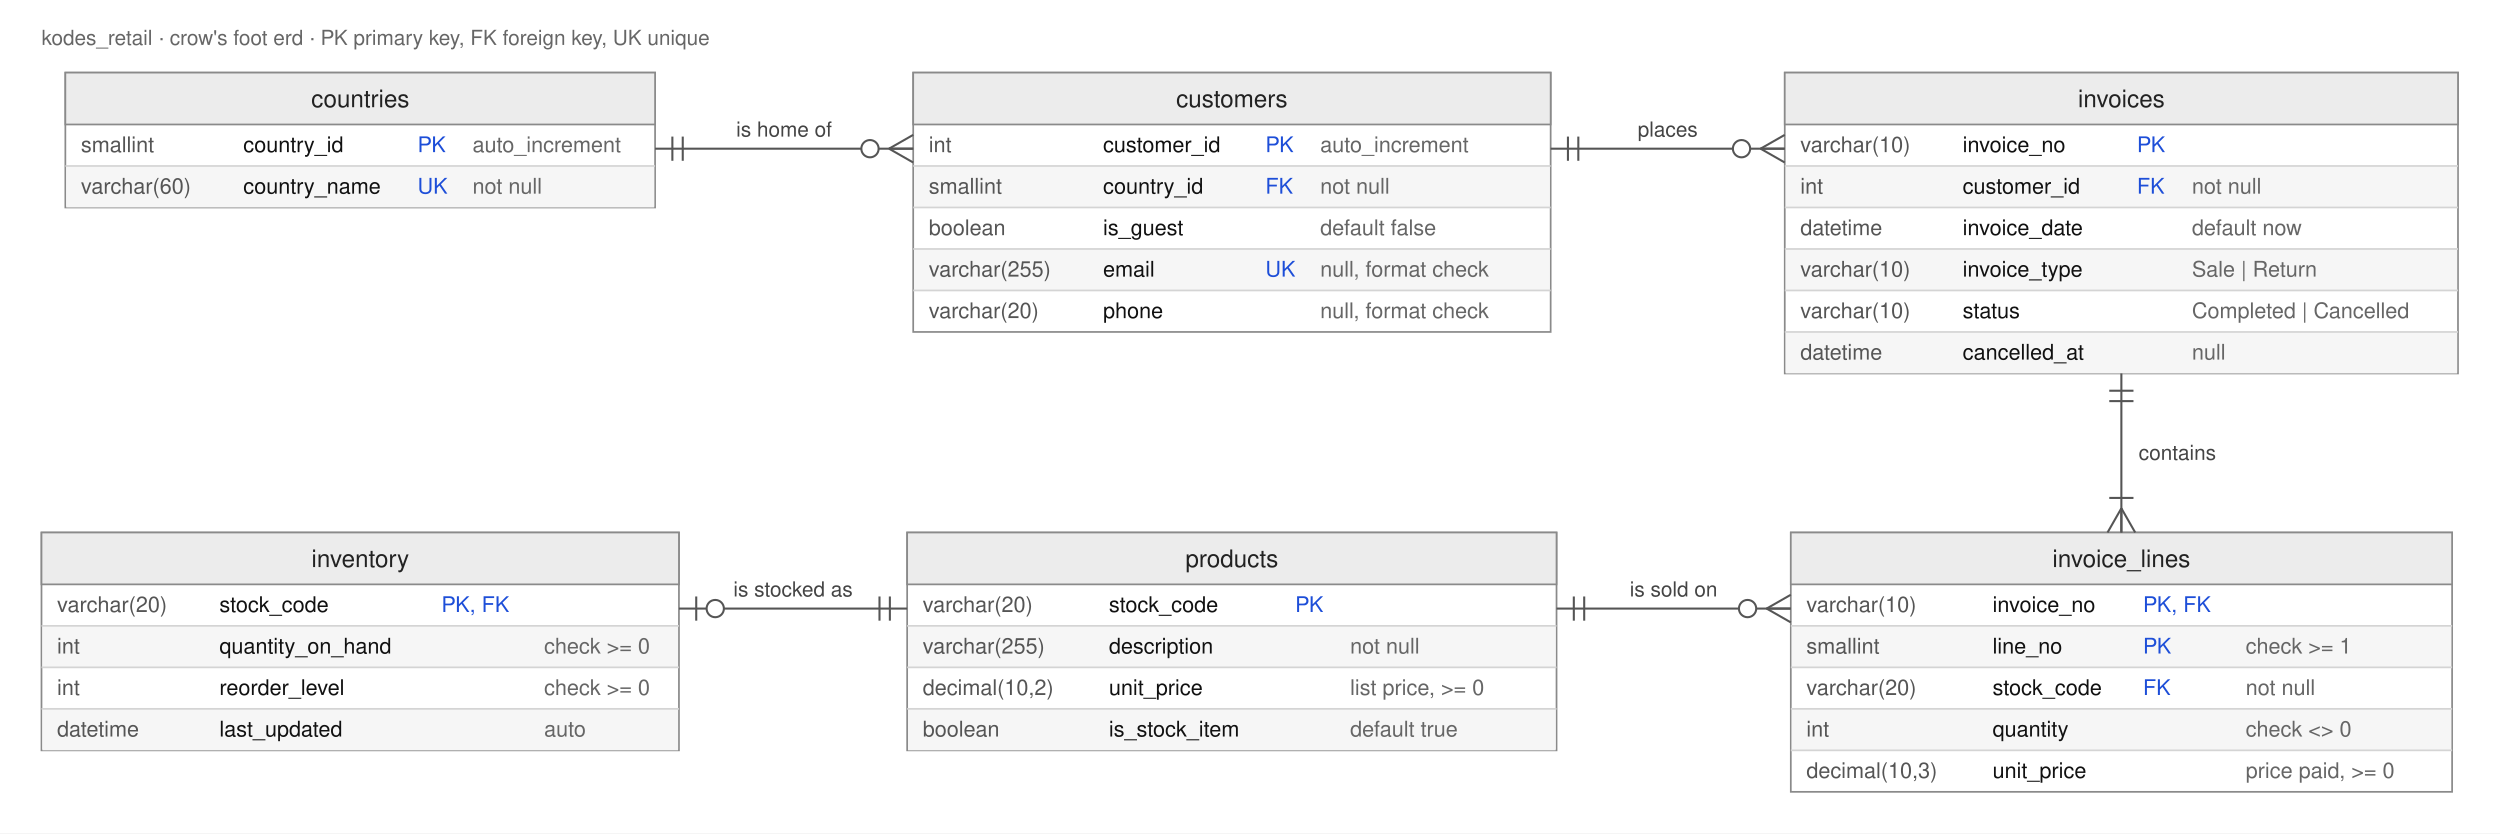
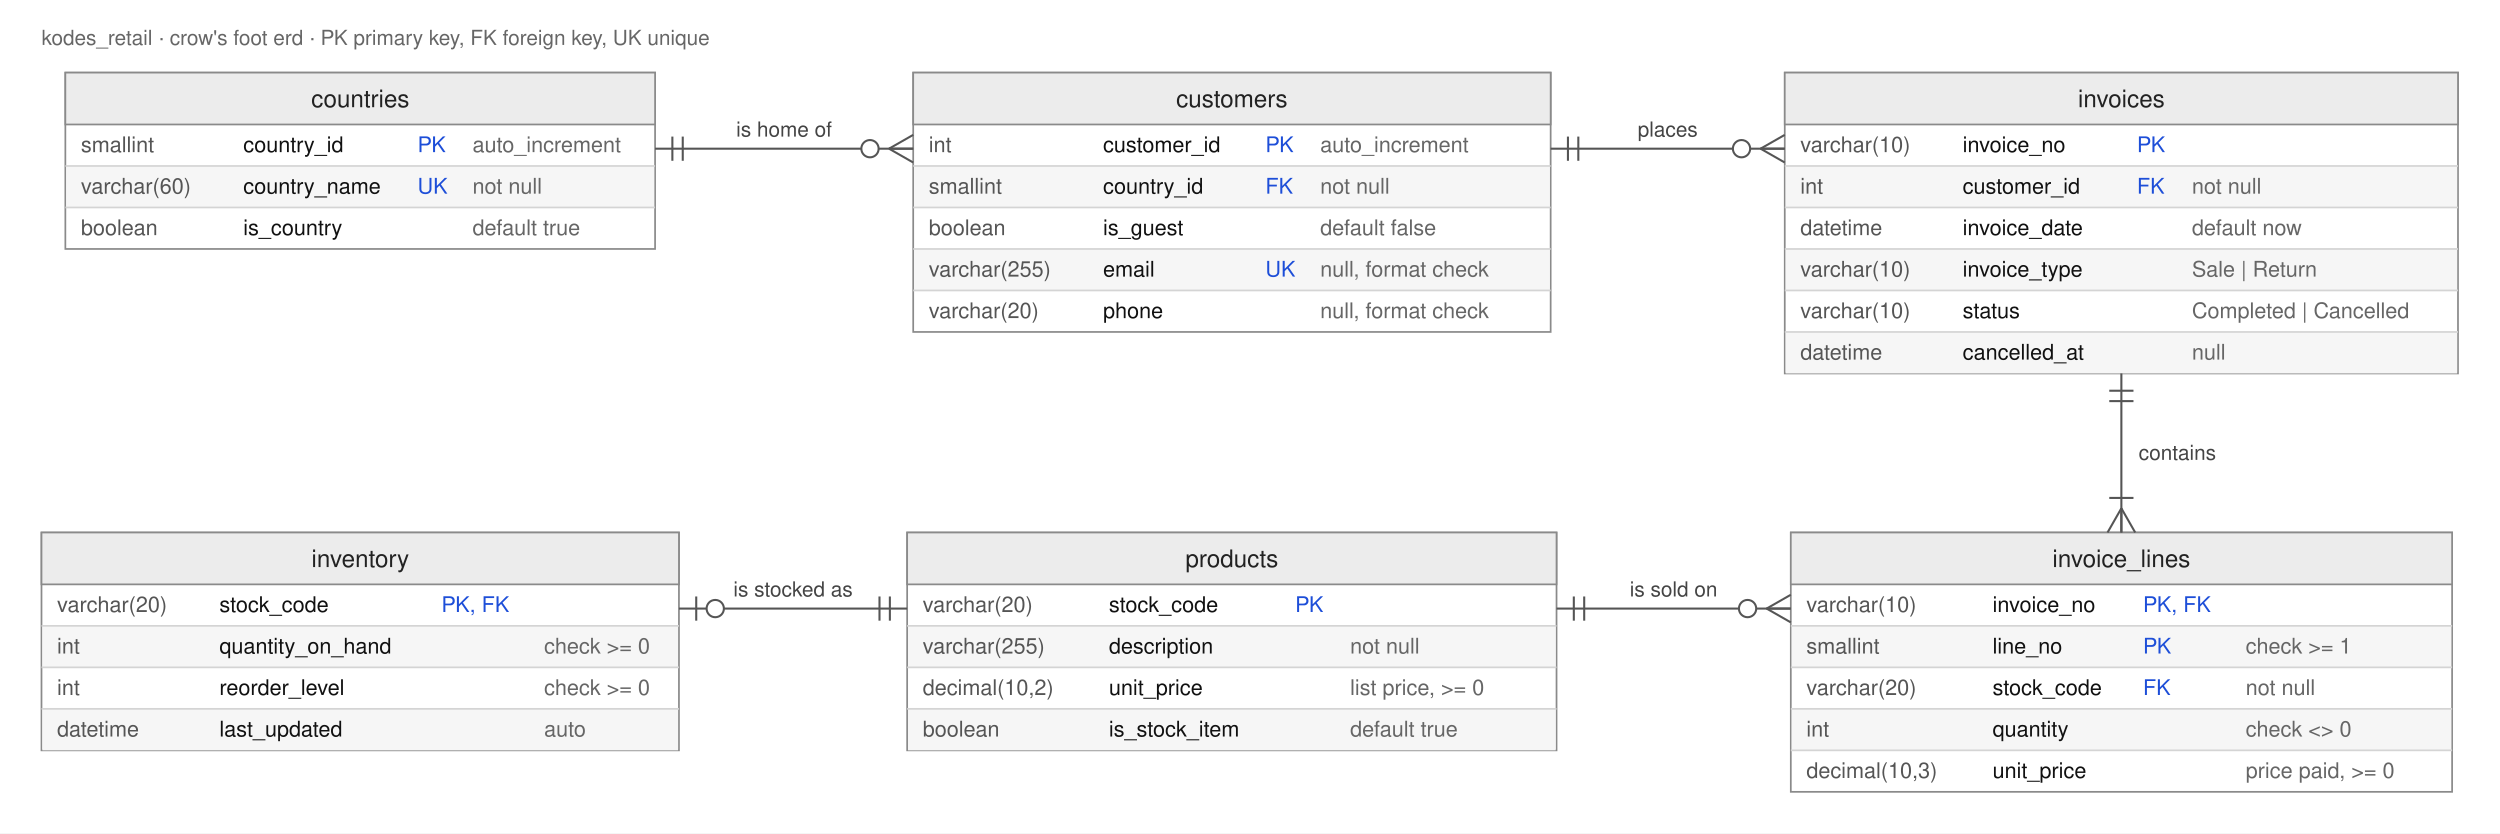
<svg xmlns="http://www.w3.org/2000/svg" width="1446" height="482" viewBox="0 0 1446 482" font-family="Helvetica, Arial, sans-serif" font-size="12.5">
  <style>.h{font-size:14px;fill:#222}.t{fill:#555}.n{fill:#111}.k{fill:#1d4ed8}.o{fill:#666}.l{fill:#444;font-size:12px}.b{fill:#fff;stroke:#8a8a8a}.hd{fill:#ececec;stroke:#8a8a8a}.s{fill:#f6f6f6}.g{stroke:#d4d4d4}.r{stroke:#555;stroke-width:1.2;fill:none}</style>
  <rect width="1446" height="482" fill="#fff" />
-   <rect class="b" x="37.8" y="42" width="341.1" height="78" />
+   <rect class="b" x="37.8" y="42" width="341.1" height="102" />
  <rect class="hd" x="37.8" y="42" width="341.1" height="30" />
  <text class="h" x="208.4" y="62" text-anchor="middle">countries</text>
  <text class="t" x="46.8" y="88">smallint</text>
  <text class="n" x="140.7" y="88">country_id</text>
  <text class="k" x="241.5" y="88">PK</text>
  <text class="o" x="273.3" y="88">auto_increment</text>
  <rect class="s" x="38.3" y="96" width="340.1" height="24" />
  <line class="g" x1="37.8" y1="96" x2="378.9" y2="96" />
  <text class="t" x="46.8" y="112">varchar(60)</text>
  <text class="n" x="140.7" y="112">country_name</text>
  <text class="k" x="241.5" y="112">UK</text>
  <text class="o" x="273.3" y="112">not null</text>
+   <line class="g" x1="37.8" y1="120" x2="378.9" y2="120" />
+   <text class="t" x="46.8" y="136">boolean</text>
+   <text class="n" x="140.7" y="136">is_country</text>
+   <text class="o" x="273.3" y="136">default true</text>
  <rect class="b" x="528.2" y="42" width="368.7" height="150" />
  <rect class="hd" x="528.2" y="42" width="368.7" height="30" />
  <text class="h" x="712.5" y="62" text-anchor="middle">customers</text>
  <text class="t" x="537.2" y="88">int</text>
  <text class="n" x="638" y="88">customer_id</text>
  <text class="k" x="731.9" y="88">PK</text>
  <text class="o" x="763.6" y="88">auto_increment</text>
  <rect class="s" x="528.7" y="96" width="367.7" height="24" />
  <line class="g" x1="528.2" y1="96" x2="896.9" y2="96" />
  <text class="t" x="537.2" y="112">smallint</text>
  <text class="n" x="638" y="112">country_id</text>
  <text class="k" x="731.9" y="112">FK</text>
  <text class="o" x="763.6" y="112">not null</text>
  <line class="g" x1="528.2" y1="120" x2="896.9" y2="120" />
  <text class="t" x="537.2" y="136">boolean</text>
  <text class="n" x="638" y="136">is_guest</text>
  <text class="o" x="763.6" y="136">default false</text>
  <rect class="s" x="528.7" y="144" width="367.7" height="24" />
  <line class="g" x1="528.2" y1="144" x2="896.9" y2="144" />
  <text class="t" x="537.2" y="160">varchar(255)</text>
  <text class="n" x="638" y="160">email</text>
  <text class="k" x="731.9" y="160">UK</text>
  <text class="o" x="763.6" y="160">null, format check</text>
  <line class="g" x1="528.2" y1="168" x2="896.9" y2="168" />
  <text class="t" x="537.2" y="184">varchar(20)</text>
  <text class="n" x="638" y="184">phone</text>
  <text class="o" x="763.6" y="184">null, format check</text>
  <rect class="b" x="1032.3" y="42" width="389.4" height="174" />
  <rect class="hd" x="1032.3" y="42" width="389.4" height="30" />
  <text class="h" x="1227" y="62" text-anchor="middle">invoices</text>
  <text class="t" x="1041.3" y="88">varchar(10)</text>
  <text class="n" x="1135.2" y="88">invoice_no</text>
  <text class="k" x="1236" y="88">PK</text>
  <rect class="s" x="1032.8" y="96" width="388.4" height="24" />
  <line class="g" x1="1032.3" y1="96" x2="1421.7" y2="96" />
  <text class="t" x="1041.3" y="112">int</text>
  <text class="n" x="1135.2" y="112">customer_id</text>
  <text class="k" x="1236" y="112">FK</text>
  <text class="o" x="1267.8" y="112">not null</text>
  <line class="g" x1="1032.3" y1="120" x2="1421.7" y2="120" />
  <text class="t" x="1041.3" y="136">datetime</text>
  <text class="n" x="1135.2" y="136">invoice_date</text>
  <text class="o" x="1267.8" y="136">default now</text>
  <rect class="s" x="1032.8" y="144" width="388.4" height="24" />
  <line class="g" x1="1032.3" y1="144" x2="1421.7" y2="144" />
  <text class="t" x="1041.3" y="160">varchar(10)</text>
  <text class="n" x="1135.2" y="160">invoice_type</text>
  <text class="o" x="1267.8" y="160">Sale | Return</text>
  <line class="g" x1="1032.3" y1="168" x2="1421.7" y2="168" />
  <text class="t" x="1041.3" y="184">varchar(10)</text>
  <text class="n" x="1135.2" y="184">status</text>
  <text class="o" x="1267.8" y="184">Completed | Cancelled</text>
  <rect class="s" x="1032.8" y="192" width="388.4" height="24" />
  <line class="g" x1="1032.3" y1="192" x2="1421.7" y2="192" />
  <text class="t" x="1041.3" y="208">datetime</text>
  <text class="n" x="1135.2" y="208">cancelled_at</text>
  <text class="o" x="1267.8" y="208">null</text>
  <rect class="b" x="24" y="308" width="368.7" height="126" />
  <rect class="hd" x="24" y="308" width="368.7" height="30" />
  <text class="h" x="208.4" y="328" text-anchor="middle">inventory</text>
  <text class="t" x="33" y="354">varchar(20)</text>
  <text class="n" x="126.9" y="354">stock_code</text>
  <text class="k" x="255.3" y="354">PK, FK</text>
  <rect class="s" x="24.5" y="362" width="367.7" height="24" />
  <line class="g" x1="24" y1="362" x2="392.7" y2="362" />
  <text class="t" x="33" y="378">int</text>
  <text class="n" x="126.9" y="378">quantity_on_hand</text>
  <text class="o" x="314.7" y="378">check &gt;= 0</text>
  <line class="g" x1="24" y1="386" x2="392.7" y2="386" />
  <text class="t" x="33" y="402">int</text>
  <text class="n" x="126.9" y="402">reorder_level</text>
  <text class="o" x="314.7" y="402">check &gt;= 0</text>
  <rect class="s" x="24.5" y="410" width="367.7" height="24" />
  <line class="g" x1="24" y1="410" x2="392.7" y2="410" />
  <text class="t" x="33" y="426">datetime</text>
  <text class="n" x="126.9" y="426">last_updated</text>
  <text class="o" x="314.7" y="426">auto</text>
  <rect class="b" x="524.7" y="308" width="375.6" height="126" />
  <rect class="hd" x="524.7" y="308" width="375.6" height="30" />
  <text class="h" x="712.5" y="328" text-anchor="middle">products</text>
  <text class="t" x="533.7" y="354">varchar(20)</text>
  <text class="n" x="641.4" y="354">stock_code</text>
  <text class="k" x="749.1" y="354">PK</text>
  <rect class="s" x="525.2" y="362" width="374.6" height="24" />
  <line class="g" x1="524.7" y1="362" x2="900.3" y2="362" />
  <text class="t" x="533.7" y="378">varchar(255)</text>
  <text class="n" x="641.4" y="378">description</text>
  <text class="o" x="780.9" y="378">not null</text>
  <line class="g" x1="524.7" y1="386" x2="900.3" y2="386" />
  <text class="t" x="533.7" y="402">decimal(10,2)</text>
  <text class="n" x="641.4" y="402">unit_price</text>
  <text class="o" x="780.9" y="402">list price, &gt;= 0</text>
  <rect class="s" x="525.2" y="410" width="374.6" height="24" />
  <line class="g" x1="524.7" y1="410" x2="900.3" y2="410" />
  <text class="t" x="533.7" y="426">boolean</text>
  <text class="n" x="641.4" y="426">is_stock_item</text>
  <text class="o" x="780.9" y="426">default true</text>
  <rect class="b" x="1035.8" y="308" width="382.5" height="150" />
  <rect class="hd" x="1035.8" y="308" width="382.5" height="30" />
  <text class="h" x="1227" y="328" text-anchor="middle">invoice_lines</text>
  <text class="t" x="1044.8" y="354">varchar(10)</text>
  <text class="n" x="1152.5" y="354">invoice_no</text>
  <text class="k" x="1239.5" y="354">PK, FK</text>
  <rect class="s" x="1036.3" y="362" width="381.5" height="24" />
  <line class="g" x1="1035.8" y1="362" x2="1418.3" y2="362" />
  <text class="t" x="1044.8" y="378">smallint</text>
  <text class="n" x="1152.5" y="378">line_no</text>
  <text class="k" x="1239.5" y="378">PK</text>
  <text class="o" x="1298.9" y="378">check &gt;= 1</text>
  <line class="g" x1="1035.8" y1="386" x2="1418.3" y2="386" />
  <text class="t" x="1044.8" y="402">varchar(20)</text>
  <text class="n" x="1152.5" y="402">stock_code</text>
  <text class="k" x="1239.5" y="402">FK</text>
  <text class="o" x="1298.9" y="402">not null</text>
  <rect class="s" x="1036.3" y="410" width="381.5" height="24" />
  <line class="g" x1="1035.8" y1="410" x2="1418.3" y2="410" />
  <text class="t" x="1044.8" y="426">int</text>
  <text class="n" x="1152.5" y="426">quantity</text>
  <text class="o" x="1298.9" y="426">check &lt;&gt; 0</text>
  <line class="g" x1="1035.8" y1="434" x2="1418.3" y2="434" />
  <text class="t" x="1044.8" y="450">decimal(10,3)</text>
  <text class="n" x="1152.5" y="450">unit_price</text>
  <text class="o" x="1298.9" y="450">price paid, &gt;= 0</text>
  <line class="r" x1="378.9" y1="86" x2="528.2" y2="86" />
  <line class="r" x1="388.9" y1="93" x2="388.9" y2="79" />
  <line class="r" x1="394.9" y1="93" x2="394.9" y2="79" />
  <line class="r" x1="514.2" y1="86" x2="528.2" y2="94" />
  <line class="r" x1="514.2" y1="86" x2="528.2" y2="86" />
  <line class="r" x1="514.2" y1="86" x2="528.2" y2="78" />
  <circle cx="503.2" cy="86" r="5" fill="#fff" stroke="#555" stroke-width="1.2" />
  <text class="l" x="453.5" y="79" text-anchor="middle">is home of</text>
  <line class="r" x1="896.9" y1="86" x2="1032.3" y2="86" />
  <line class="r" x1="906.9" y1="93" x2="906.9" y2="79" />
  <line class="r" x1="912.9" y1="93" x2="912.9" y2="79" />
  <line class="r" x1="1018.3" y1="86" x2="1032.3" y2="94" />
  <line class="r" x1="1018.3" y1="86" x2="1032.3" y2="86" />
  <line class="r" x1="1018.3" y1="86" x2="1032.3" y2="78" />
  <circle cx="1007.3" cy="86" r="5" fill="#fff" stroke="#555" stroke-width="1.2" />
  <text class="l" x="964.6" y="79" text-anchor="middle">places</text>
  <line class="r" x1="1227" y1="216" x2="1227" y2="308" />
  <line class="r" x1="1220" y1="226" x2="1234" y2="226" />
  <line class="r" x1="1220" y1="232" x2="1234" y2="232" />
  <line class="r" x1="1227" y1="294" x2="1219" y2="308" />
  <line class="r" x1="1227" y1="294" x2="1227" y2="308" />
  <line class="r" x1="1227" y1="294" x2="1235" y2="308" />
  <line class="r" x1="1234" y1="288" x2="1220" y2="288" />
  <text class="l" x="1237" y="266" text-anchor="start">contains</text>
  <line class="r" x1="900.3" y1="352" x2="1035.8" y2="352" />
  <line class="r" x1="910.3" y1="359" x2="910.3" y2="345" />
  <line class="r" x1="916.3" y1="359" x2="916.3" y2="345" />
  <line class="r" x1="1021.8" y1="352" x2="1035.8" y2="360" />
  <line class="r" x1="1021.8" y1="352" x2="1035.8" y2="352" />
  <line class="r" x1="1021.8" y1="352" x2="1035.8" y2="344" />
  <circle cx="1010.8" cy="352" r="5" fill="#fff" stroke="#555" stroke-width="1.2" />
  <text class="l" x="968" y="345" text-anchor="middle">is sold on</text>
  <line class="r" x1="524.7" y1="352" x2="392.7" y2="352" />
  <line class="r" x1="514.7" y1="345" x2="514.7" y2="359" />
  <line class="r" x1="508.7" y1="345" x2="508.7" y2="359" />
  <line class="r" x1="402.7" y1="359" x2="402.7" y2="345" />
  <circle cx="413.7" cy="352" r="5" fill="#fff" stroke="#555" stroke-width="1.2" />
  <text class="l" x="458.7" y="345" text-anchor="middle">is stocked as</text>
  <text class="o" x="24" y="26" font-size="12">kodes_retail · crow's foot erd · PK primary key, FK foreign key, UK unique</text>
</svg>
